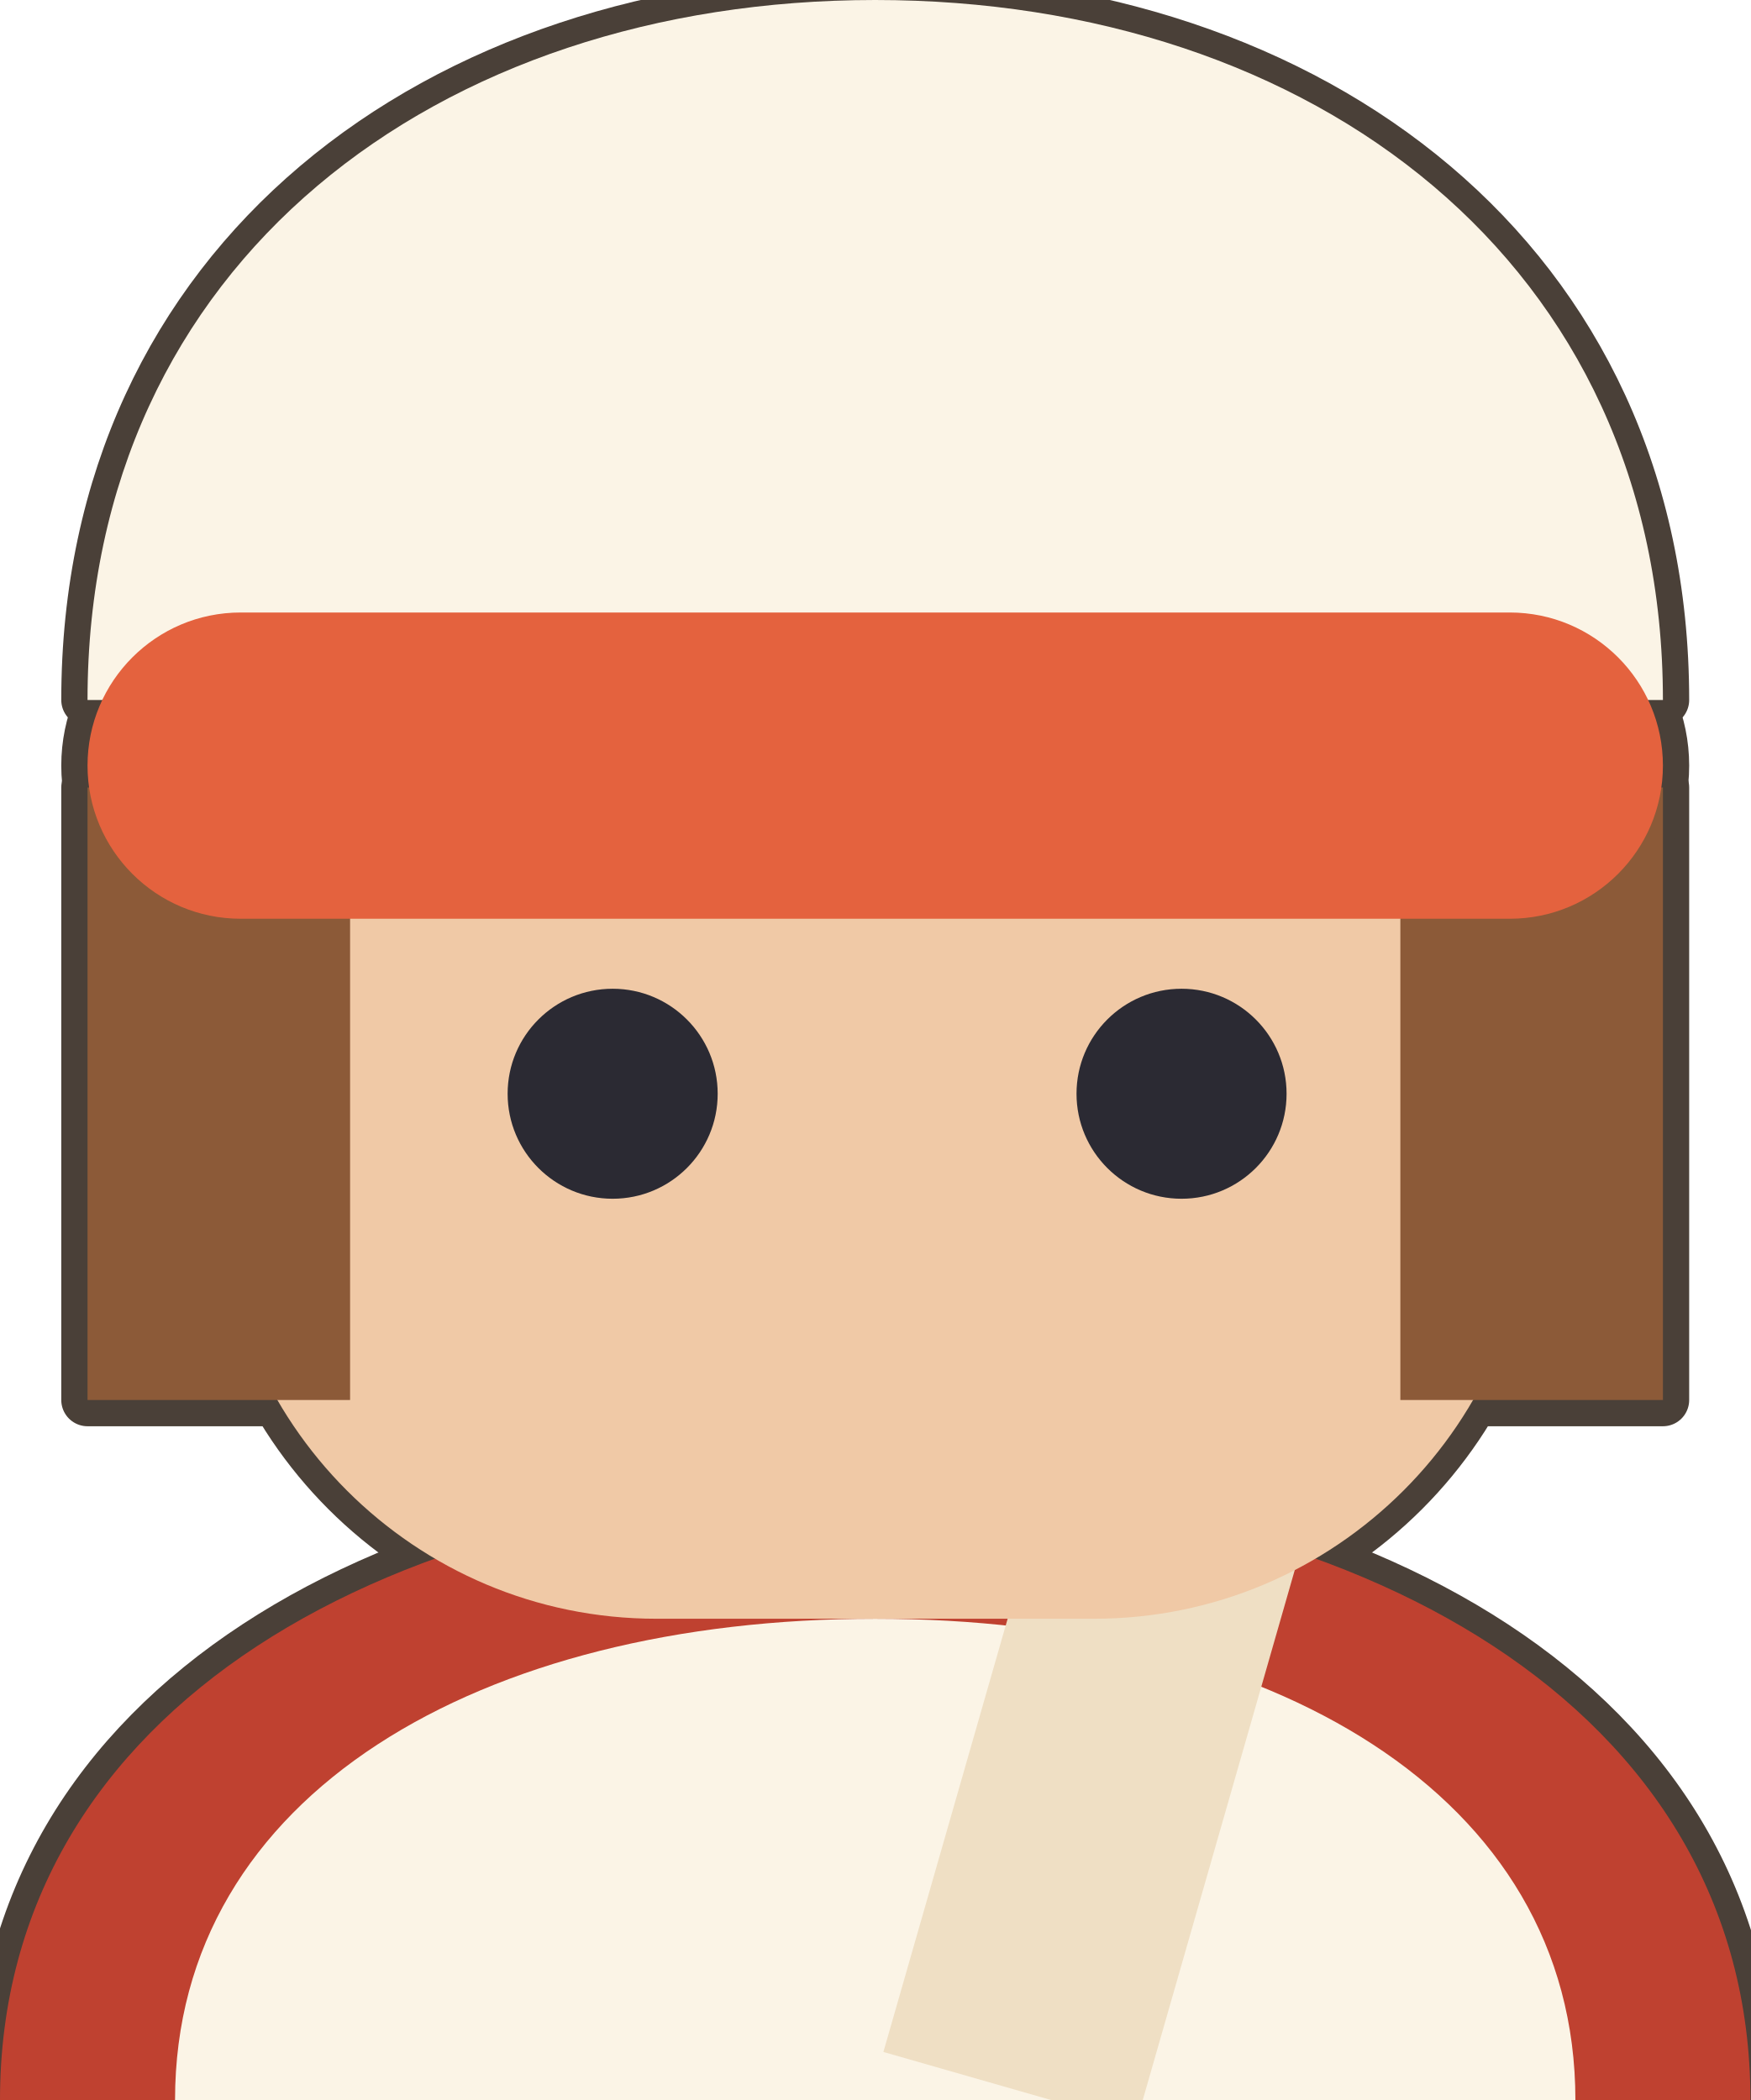
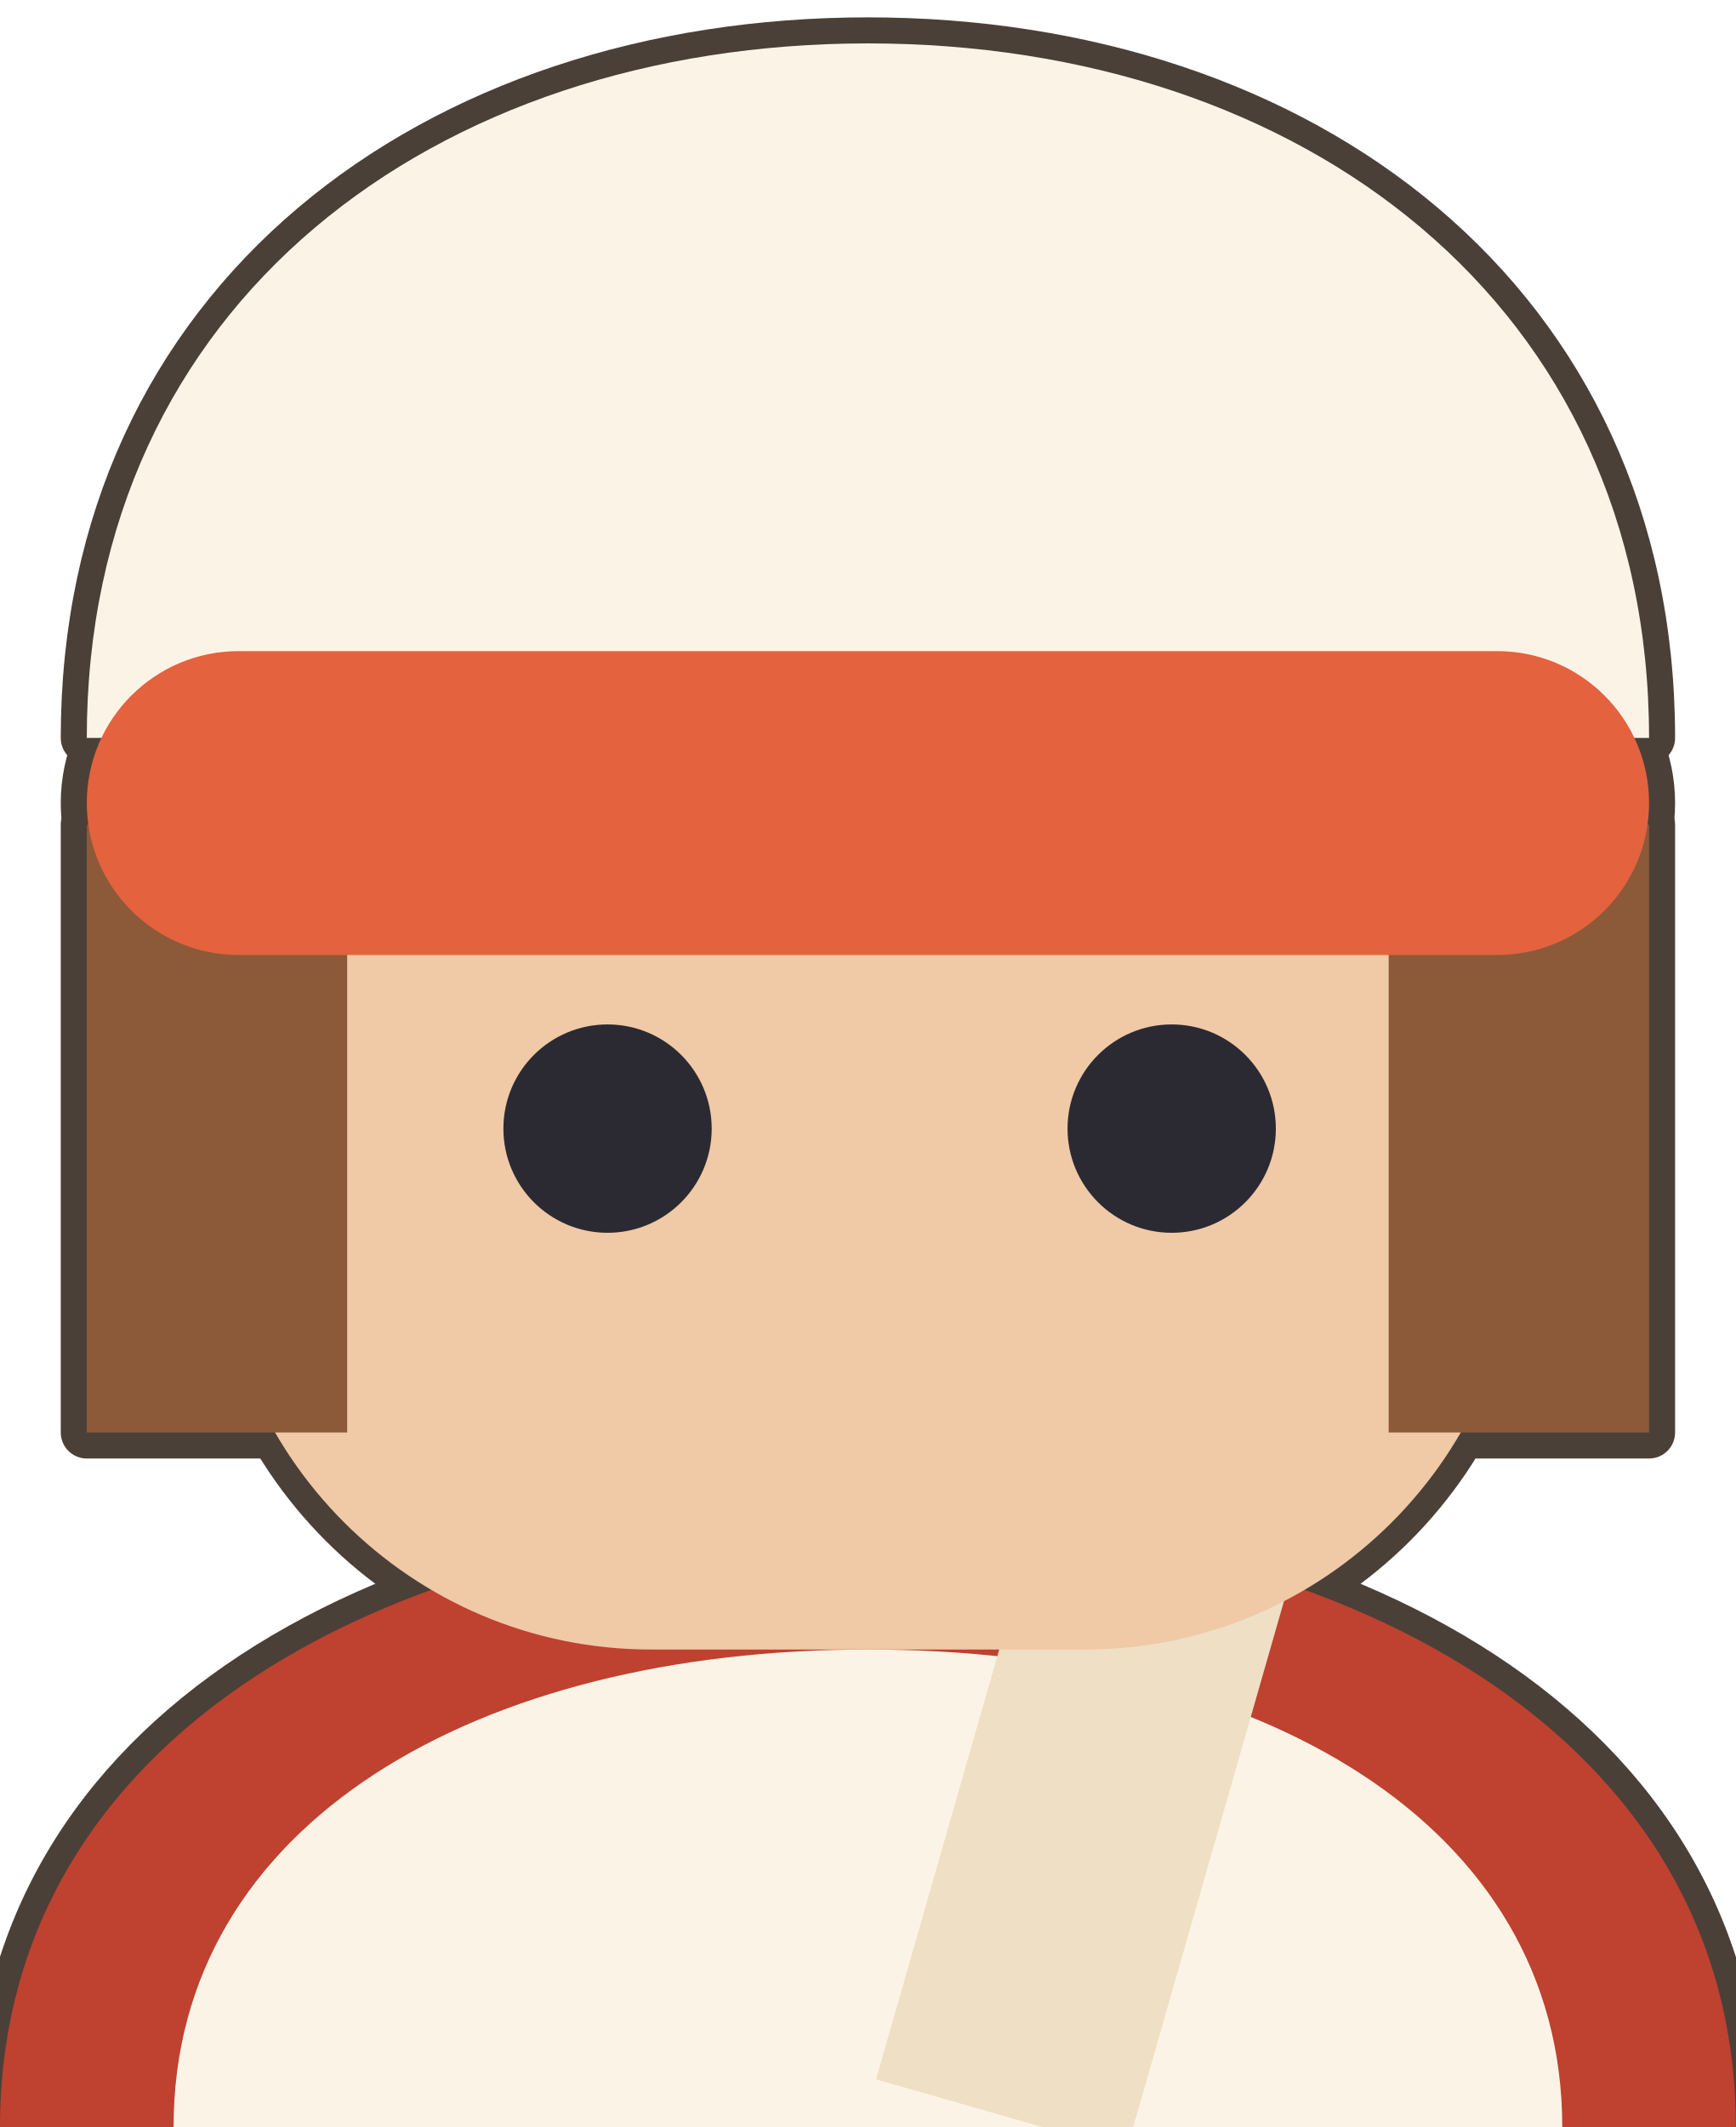
- <svg xmlns="http://www.w3.org/2000/svg" width="120" height="144" viewBox="8 6 40 48">
+ <svg xmlns="http://www.w3.org/2000/svg" width="120" height="147" viewBox="8 5 40 49">
  <g id="paperscrape-outline" fill="#4a4038" stroke="#4a4038" stroke-width="1.2" stroke-linejoin="round" stroke-linecap="round">
    <path d="M8 54 C8 45 17 40 28 40 C39 40 48 45 48 54 Z" />
    <path d="M12 54 C12 47 19 43 28 43 C37 43 44 47 44 54 Z" />
    <rect x="30" y="40" width="6" height="14" transform="rotate(16 33 47)" />
    <rect x="13" y="12" width="30" height="31" rx="10" />
    <path d="M10 38 L10 24 L16 24 L16 38 Z" />
    <path d="M40 38 L40 24 L46 24 L46 38 Z" />
    <path d="M10 22 C10 12 18 6 28 6 C38 6 46 12 46 22 Z" />
    <rect x="10" y="20" width="36" height="7" rx="3.5" />
    <circle cx="22" cy="31" r="2.4" />
    <circle cx="35" cy="31" r="2.4" />
  </g>
  <path d="M8 54 C8 45 17 40 28 40 C39 40 48 45 48 54 Z" fill="#BF4130" />
  <path d="M12 54 C12 47 19 43 28 43 C37 43 44 47 44 54 Z" fill="#FBF4E6" />
  <rect x="30" y="40" width="6" height="14" fill="#EFDFC4" transform="rotate(16 33 47)" />
  <rect x="13" y="12" width="30" height="31" rx="10" fill="#F0C9A6" />
  <path d="M10 38 L10 24 L16 24 L16 38 Z" fill="#8C5A38" />
  <path d="M40 38 L40 24 L46 24 L46 38 Z" fill="#8C5A38" />
  <path d="M10 22 C10 12 18 6 28 6 C38 6 46 12 46 22 Z" fill="#FBF4E6" />
  <rect x="10" y="20" width="36" height="7" rx="3.5" fill="#E4623E" />
  <circle cx="22" cy="31" r="2.4" fill="#2B2A33" />
  <circle cx="35" cy="31" r="2.4" fill="#2B2A33" />
</svg>
